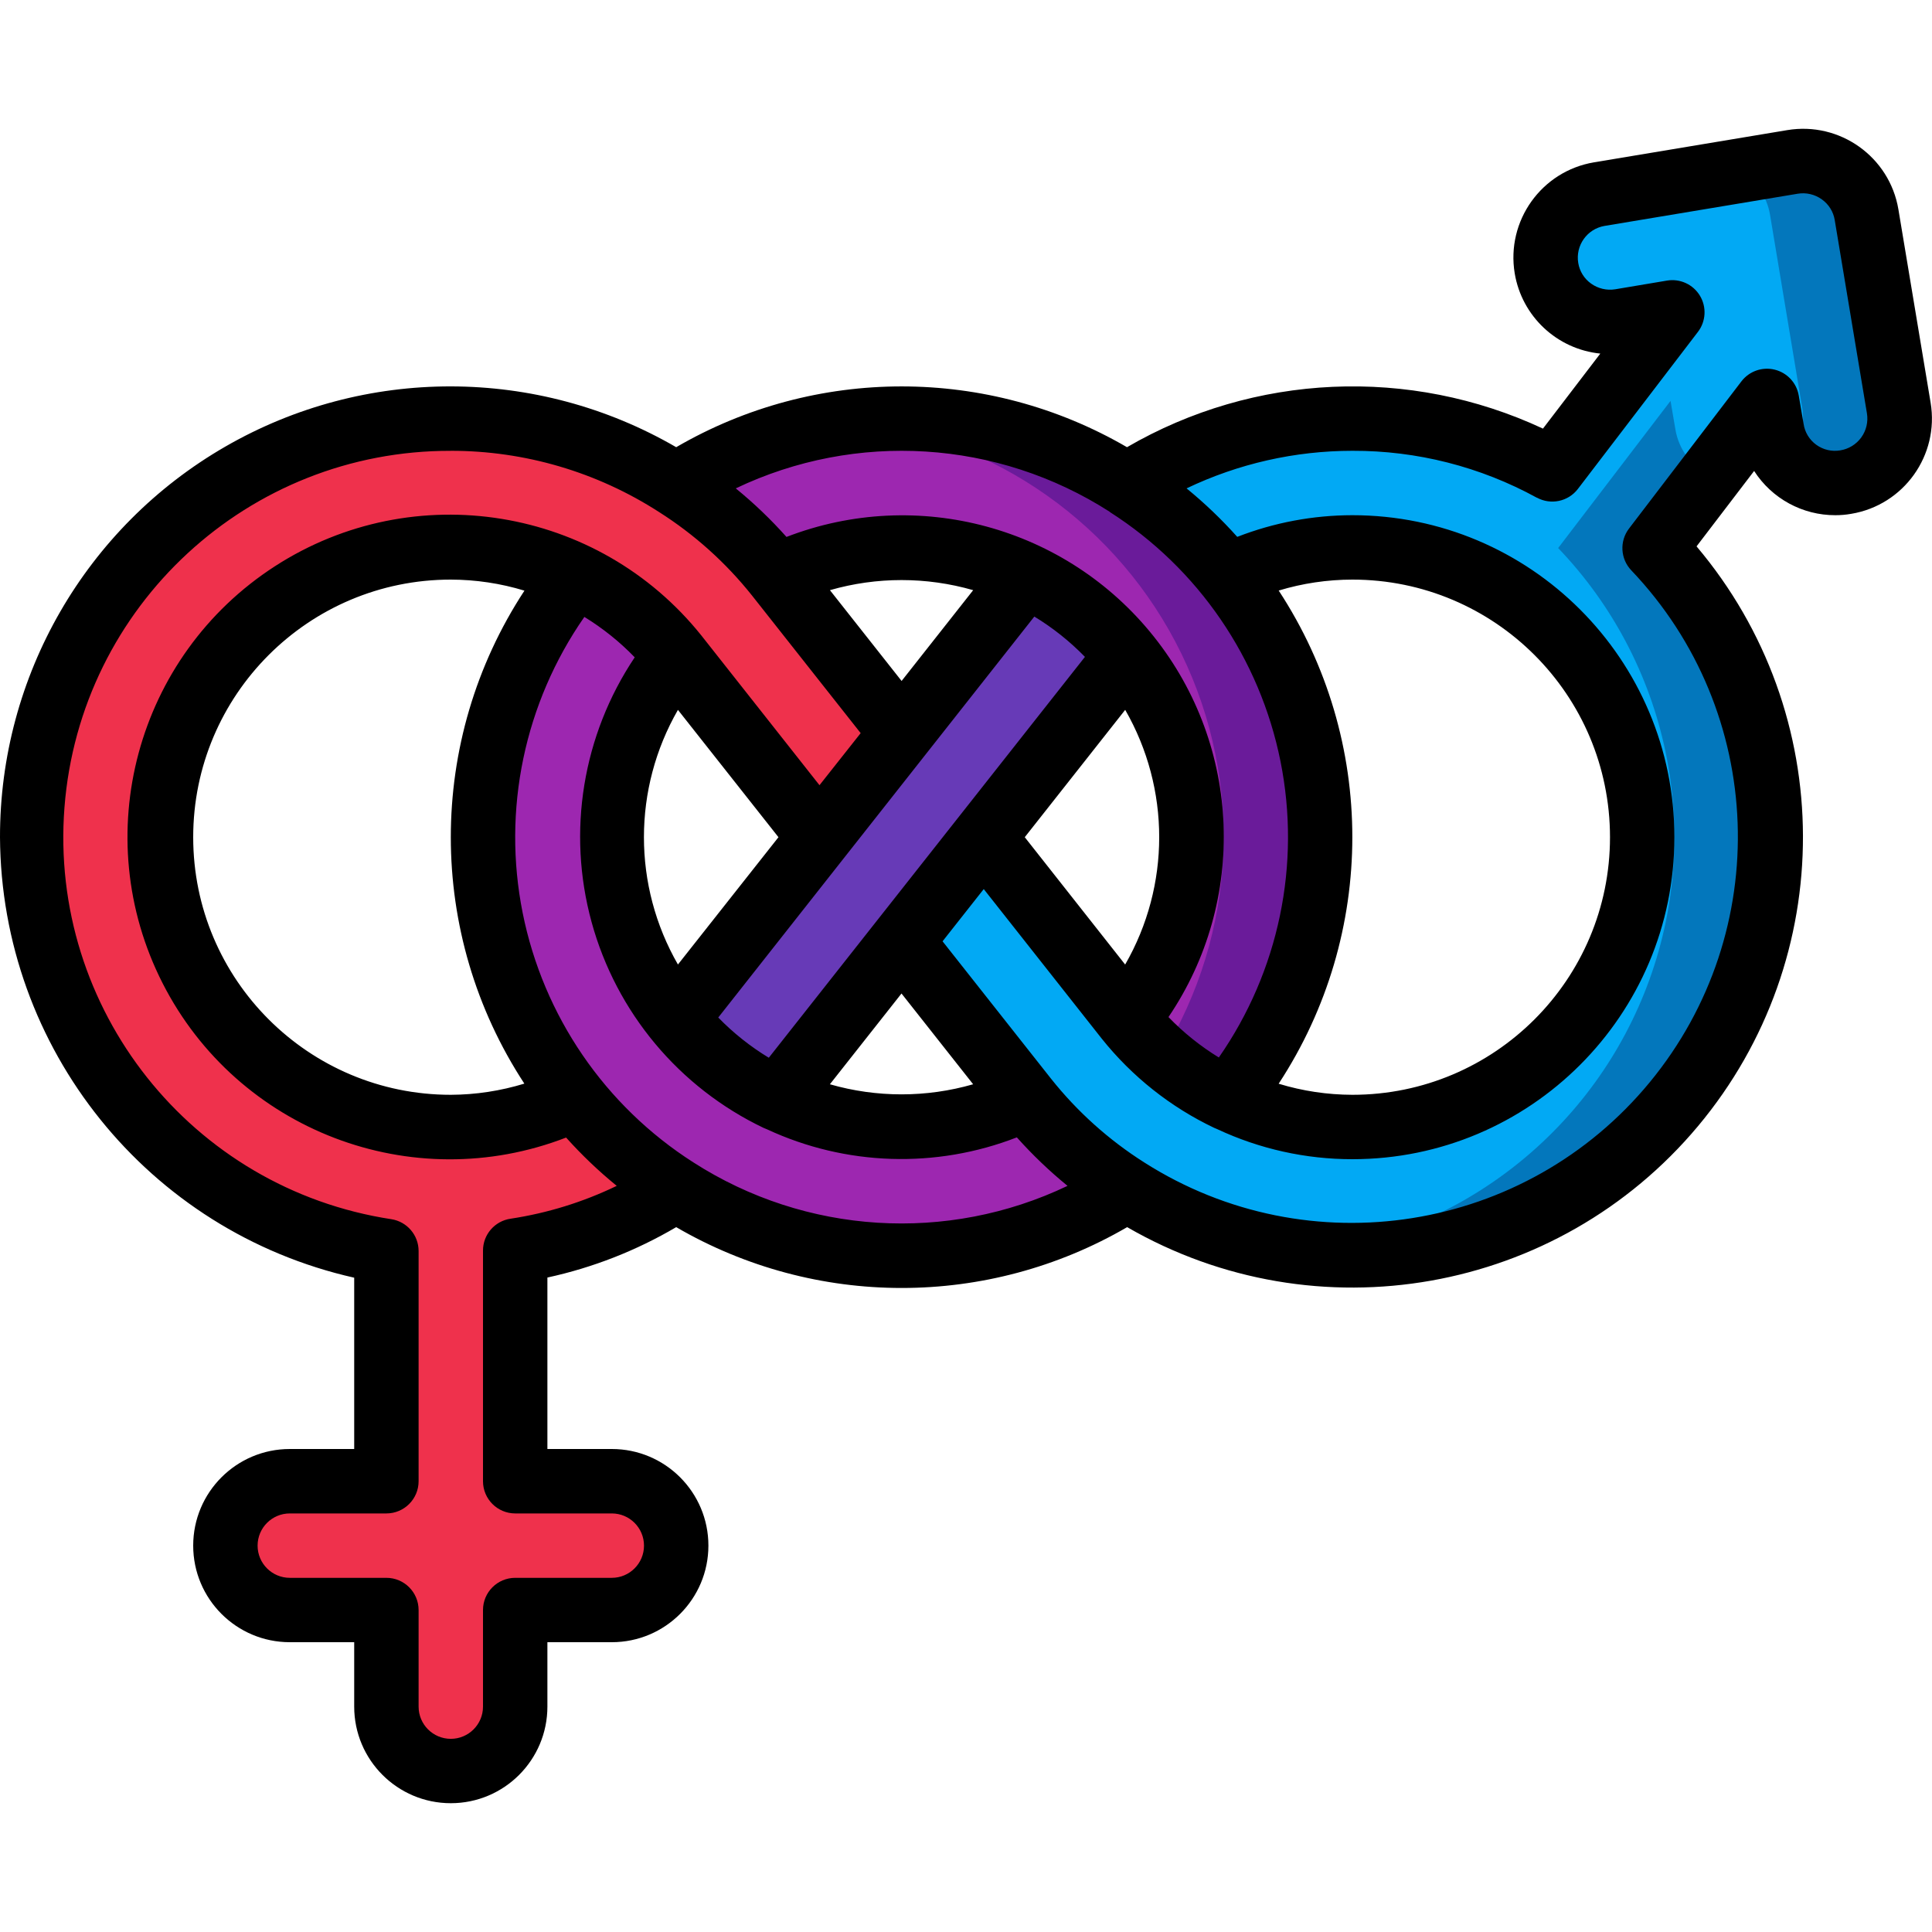
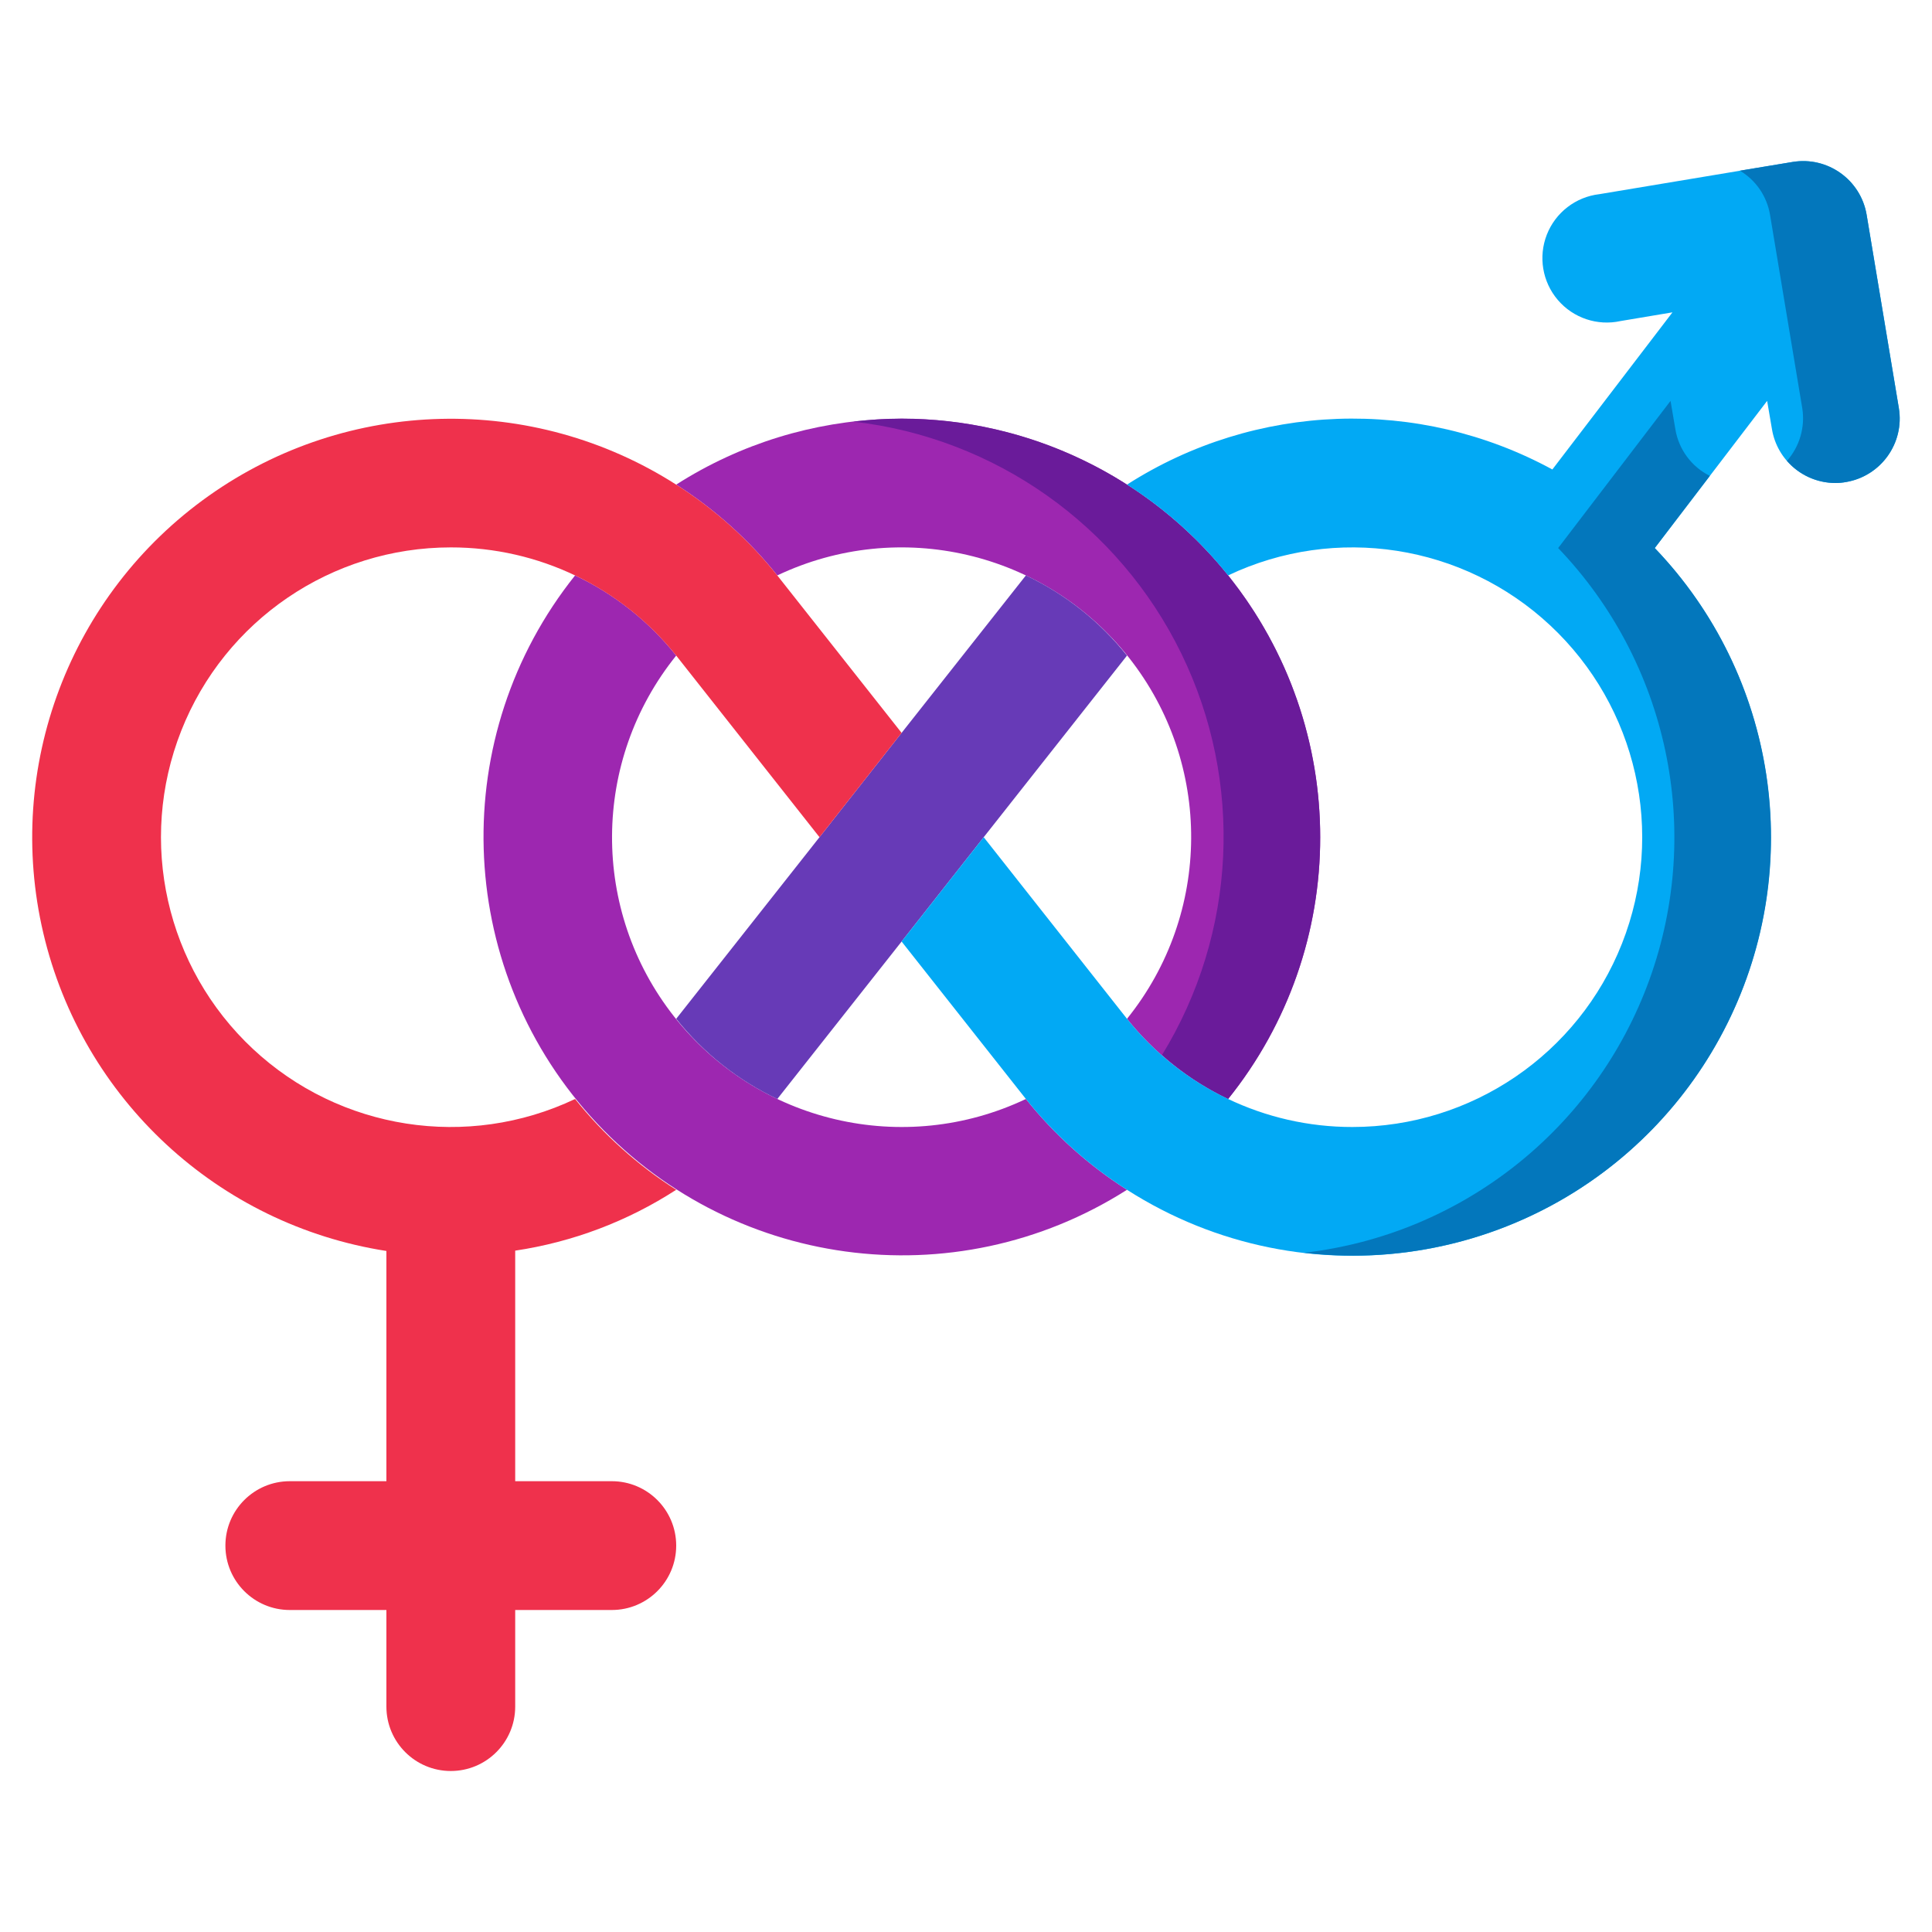
<svg xmlns="http://www.w3.org/2000/svg" height="512" viewBox="0 0 60 52" width="512">
  <g id="Page-1" fill="none" fill-rule="evenodd">
    <g id="004---Transgender" fill-rule="nonzero">
      <path id="Shape" d="m41 22c.005 2.957-1.005 5.827-2.86 8.13-1.223-.58-2.297-1.432-3.14-2.49 2.634-3.267 2.659-7.921.061-11.215-2.599-3.295-7.13-4.355-10.921-2.555-.884-1.107-1.945-2.06-3.14-2.82 4.001-2.557 9.078-2.729 13.243-.448 4.165 2.28 6.755 6.65 6.757 11.398z" fill="#9d27b0" />
      <path id="Shape" d="m38.14 13.87c-2.468-3.076-6.197-4.867-10.14-4.87-.501.002-1.002.034-1.5.094 4.404.503 8.246 3.22 10.188 7.204 1.942 3.984 1.717 8.684-.599 12.464.616.551 1.306 1.011 2.051 1.368 3.813-4.749 3.813-11.511 0-16.26z" fill="#6a1b9a" />
      <path id="Shape" d="m35 32.95c-5.362 3.415-12.407 2.452-16.655-2.277-4.248-4.729-4.453-11.837-.485-16.803 1.223.58 2.297 1.432 3.14 2.49-2.634 3.267-2.659 7.921-.061 11.215 2.599 3.295 7.13 4.355 10.921 2.555.884 1.107 1.945 2.06 3.14 2.82z" fill="#9d27b0" />
      <path id="Shape" d="m35 16.36-4.45 5.64-2.55 3.24-3.86 4.89c-1.223-.58-2.297-1.432-3.14-2.49l4.45-5.64 2.55-3.24 3.86-4.89c1.223.58 2.297 1.432 3.14 2.49z" fill="#673ab7" />
      <path id="Shape" d="m57.33 10.97c-.109.02-.219.03-.33.03-.976-.001-1.809-.707-1.97-1.67l-.15-.88-3.49 4.57c4.549 4.753 4.827 12.156.648 17.238-4.179 5.081-11.496 6.238-17.038 2.692-1.195-.76-2.256-1.713-3.14-2.82l-3.86-4.89 2.55-3.24 4.45 5.64c1.701 2.127 4.277 3.363 7 3.36 3.696 0 7.016-2.259 8.372-5.696s.474-7.355-2.226-9.879-6.668-3.14-10.006-1.555c-.884-1.107-1.945-2.06-3.14-2.82 3.988-2.554 9.05-2.734 13.21-.47l3.73-4.88-1.61.27c-.721.159-1.472-.093-1.951-.655-.479-.562-.61-1.342-.34-2.03.27-.687.897-1.17 1.631-1.255l6-1c1.088-.181 2.116.553 2.3 1.64l1 6c.181 1.088-.553 2.116-1.64 2.3z" fill="#02a9f4" />
      <path id="Shape" d="m58.97 8.67-1-6c-.184-1.087-1.212-1.821-2.3-1.64l-1.636.27c.498.297.84.798.936 1.37l1 6c.096.591-.079 1.194-.475 1.643.379.435.928.686 1.505.687.111-0.0.221-.01.33-.03 1.087-.184 1.821-1.212 1.64-2.3z" fill="#0377bc" />
      <path id="Shape" d="m53.1 10.779c-.568-.283-.966-.822-1.07-1.449l-.15-.88-3.49 4.57c3.412 3.562 4.512 8.749 2.84 13.389s-5.83 7.932-10.73 8.497c5.442.638 10.7-2.208 13.141-7.114 2.441-4.906 1.541-10.816-2.251-14.772z" fill="#0377bc" />
      <path id="Shape" d="m28 18.76-2.55 3.24-4.45-5.64c-1.701-2.127-4.277-3.363-7-3.36-3.696-0-7.016 2.259-8.372 5.696-1.357 3.438-.474 7.355 2.226 9.879 2.7 2.524 6.668 3.14 10.006 1.555.884 1.107 1.945 2.06 3.14 2.82-1.513.979-3.218 1.624-5 1.89v7.16h3c1.105 0 2 .895 2 2s-.895 2-2 2h-3v3c0 1.105-.895 2-2 2s-2-.895-2-2v-3h-3c-1.105 0-2-.895-2-2s.895-2 2-2h3v-7.15c-5.229-.814-9.442-4.717-10.654-9.868-1.212-5.151.819-10.523 5.136-13.583 4.317-3.06 10.058-3.198 14.517-.349 1.195.76 2.256 1.713 3.14 2.82z" fill="#ef314c" />
-       <path id="Shape" d="m11 35.68v5.32h-2c-1.657 0-3 1.343-3 3s1.343 3 3 3h2v2c0 1.657 1.343 3 3 3s3-1.343 3-3v-2h2c1.657 0 3-1.343 3-3s-1.343-3-3-3h-2v-5.325c1.408-.306 2.758-.834 4-1.565 4.329 2.519 9.676 2.519 14.005 0 5.887 3.401 13.367 2.077 17.729-3.138s4.343-12.811-.046-18.004l1.788-2.342c.551.859 1.503 1.377 2.524 1.374.165 0.0.33-.014.493-.043 1.633-.273 2.736-1.818 2.464-3.452l-1-6c-.273-1.633-1.818-2.736-3.452-2.464l-6 1c-1.632.273-2.735 1.817-2.464 3.45.223 1.334 1.312 2.354 2.658 2.49l-1.781 2.33c-4.141-1.934-8.966-1.719-12.918.577-4.327-2.517-9.673-2.517-14 0-4.328-2.511-9.668-2.518-14.003-.018-4.335 2.5-7.003 7.126-6.997 12.13.035 6.565 4.596 12.237 11 13.68zm10.535-3.58c-2.749-1.754-4.663-4.552-5.303-7.749-.639-3.197.053-6.516 1.916-9.192.572.351 1.098.772 1.564 1.255-1.619 2.416-2.108 5.416-1.34 8.221.768 2.805 2.717 5.138 5.34 6.392.036.017.073.028.109.045 2.444 1.137 5.246 1.227 7.758.25.484.542 1.011 1.046 1.574 1.506-3.738 1.785-8.132 1.51-11.618-.728zm-5.248-2.448c-.741.227-1.512.345-2.287.348-4.418 0-8-3.582-8-8s3.582-8 8-8c.775.002 1.546.117 2.287.343-3.049 4.649-3.049 10.665 0 15.314zm9.948-7.037 5.887-7.467c.575.349 1.103.77 1.572 1.252l-9.818 12.449c-.574-.348-1.102-.768-1.57-1.249zm1.765-5.467-2.226-2.82c1.454-.418 2.995-.418 4.449 0zm6.942 8.806-3.117-3.954 3.119-3.955c1.408 2.448 1.408 5.46 0 7.908zm-6.945.9 2.225 2.819c-1.454.418-2.995.418-4.449 0zm-6.943-.9c-1.408-2.448-1.408-5.46 0-7.908l3.122 3.954zm26.674-14.5c.432.236.971.124 1.272-.266l3.73-4.88c.25-.326.275-.772.063-1.124-.212-.352-.618-.538-1.023-.47l-1.608.27c-.263.042-.532-.021-.748-.176-.214-.151-.358-.382-.4-.641-.091-.543.274-1.058.817-1.151l6-1c.263-.043.532.02.748.176.214.152.358.383.4.642l1 6c.044.263-.019.534-.175.75-.156.217-.393.362-.657.403-.26.044-.527-.019-.741-.174-.214-.155-.356-.389-.394-.65l-.15-.88c-.067-.393-.36-.708-.747-.803-.387-.095-.793.048-1.034.364l-3.49 4.57c-.3.392-.269.944.072 1.3 4.181 4.39 4.428 11.21.576 15.891-3.852 4.681-10.591 5.752-15.704 2.495-1.101-.698-2.078-1.575-2.89-2.595l-3.373-4.272 1.279-1.622 3.668 4.649c.939 1.174 2.132 2.121 3.489 2.767.034.016.07.026.1.042 1.312.614 2.743.932 4.192.931 5.523 0 10-4.477 10-10s-4.477-10-10-10c-1.223.001-2.436.229-3.576.673-.484-.542-1.011-1.046-1.574-1.506 1.608-.769 3.368-1.167 5.15-1.167 2.003-.007 3.974.494 5.73 1.458zm-8.017 18.2c3.049-4.649 3.049-10.665 0-15.314.742-.225 1.513-.339 2.289-.34 4.418 0 8 3.582 8 8s-3.582 8-8 8c-.775-.002-1.546-.117-2.287-.343zm-5.246-17.754c2.749 1.754 4.663 4.552 5.303 7.749.639 3.197-.053 6.516-1.916 9.192-.572-.351-1.098-.772-1.564-1.255 2.448-3.614 2.264-8.399-.453-11.814-2.717-3.416-7.339-4.67-11.41-3.097-.484-.543-1.011-1.048-1.575-1.508 3.737-1.784 8.13-1.508 11.615.728zm-20.465-1.9c2.293-.002 4.538.658 6.465 1.9 1.101.698 2.078 1.575 2.89 2.595l3.374 4.273-1.279 1.617-3.669-4.65c-3.209-4.006-8.929-4.935-13.241-2.151-4.312 2.784-5.819 8.379-3.489 12.953 2.33 4.574 7.743 6.643 12.53 4.791.484.54 1.01 1.042 1.572 1.5-1.041.503-2.152.847-3.295 1.02-.494.071-.86.494-.858.993v7.16c0 .552.448 1 1 1h3c.552 0 1 .448 1 1s-.448 1-1 1h-3c-.552 0-1 .448-1 1v3c0 .552-.448 1-1 1s-1-.448-1-1v-3c0-.552-.448-1-1-1h-3c-.552 0-1-.448-1-1s.448-1 1-1h3c.552 0 1-.448 1-1v-7.15c-0-.493-.36-.913-.848-.988-6.209-.95-10.635-6.526-10.15-12.789.485-6.262 5.717-11.091 11.998-11.073z" fill="#000" />
+       <path id="Shape" d="m11 35.68v5.32h-2c-1.657 0-3 1.343-3 3s1.343 3 3 3h2v2c0 1.657 1.343 3 3 3s3-1.343 3-3v-2h2c1.657 0 3-1.343 3-3s-1.343-3-3-3h-2v-5.325c1.408-.306 2.758-.834 4-1.565 4.329 2.519 9.676 2.519 14.005 0 5.887 3.401 13.367 2.077 17.729-3.138s4.343-12.811-.046-18.004l1.788-2.342c.551.859 1.503 1.377 2.524 1.374.165 0.0.33-.014.493-.043 1.633-.273 2.736-1.818 2.464-3.452l-1-6c-.273-1.633-1.818-2.736-3.452-2.464l-6 1c-1.632.273-2.735 1.817-2.464 3.45.223 1.334 1.312 2.354 2.658 2.49l-1.781 2.33c-4.141-1.934-8.966-1.719-12.918.577-4.327-2.517-9.673-2.517-14 0-4.328-2.511-9.668-2.518-14.003-.018-4.335 2.5-7.003 7.126-6.997 12.13.035 6.565 4.596 12.237 11 13.68zm10.535-3.58c-2.749-1.754-4.663-4.552-5.303-7.749-.639-3.197.053-6.516 1.916-9.192.572.351 1.098.772 1.564 1.255-1.619 2.416-2.108 5.416-1.34 8.221.768 2.805 2.717 5.138 5.34 6.392.036.017.073.028.109.045 2.444 1.137 5.246 1.227 7.758.25.484.542 1.011 1.046 1.574 1.506-3.738 1.785-8.132 1.51-11.618-.728zm-5.248-2.448c-.741.227-1.512.345-2.287.348-4.418 0-8-3.582-8-8s3.582-8 8-8c.775.002 1.546.117 2.287.343-3.049 4.649-3.049 10.665 0 15.314zm9.948-7.037 5.887-7.467c.575.349 1.103.77 1.572 1.252l-9.818 12.449c-.574-.348-1.102-.768-1.57-1.249zm1.765-5.467-2.226-2.82c1.454-.418 2.995-.418 4.449 0zm6.942 8.806-3.117-3.954 3.119-3.955c1.408 2.448 1.408 5.46 0 7.908zm-6.945.9 2.225 2.819c-1.454.418-2.995.418-4.449 0zm-6.943-.9c-1.408-2.448-1.408-5.46 0-7.908l3.122 3.954zm26.674-14.5c.432.236.971.124 1.272-.266l3.73-4.88c.25-.326.275-.772.063-1.124-.212-.352-.618-.538-1.023-.47l-1.608.27c-.263.042-.532-.021-.748-.176-.214-.151-.358-.382-.4-.641-.091-.543.274-1.058.817-1.151l6-1c.263-.043.532.02.748.176.214.152.358.383.4.642l1 6c.044.263-.019.534-.175.75-.156.217-.393.362-.657.403-.26.044-.527-.019-.741-.174-.214-.155-.356-.389-.394-.65l-.15-.88c-.067-.393-.36-.708-.747-.803-.387-.095-.793.048-1.034.364l-3.49 4.57c-.3.392-.269.944.072 1.3 4.181 4.39 4.428 11.21.576 15.891-3.852 4.681-10.591 5.752-15.704 2.495-1.101-.698-2.078-1.575-2.89-2.595l-3.373-4.272 1.279-1.622 3.668 4.649c.939 1.174 2.132 2.121 3.489 2.767.034.016.07.026.1.042 1.312.614 2.743.932 4.192.931 5.523 0 10-4.477 10-10s-4.477-10-10-10c-1.223.001-2.436.229-3.576.673-.484-.542-1.011-1.046-1.574-1.506 1.608-.769 3.368-1.167 5.15-1.167 2.003-.007 3.974.494 5.73 1.458zm-8.017 18.2c3.049-4.649 3.049-10.665 0-15.314.742-.225 1.513-.339 2.289-.34 4.418 0 8 3.582 8 8s-3.582 8-8 8c-.775-.002-1.546-.117-2.287-.343zm-5.246-17.754c2.749 1.754 4.663 4.552 5.303 7.749.639 3.197-.053 6.516-1.916 9.192-.572-.351-1.098-.772-1.564-1.255 2.448-3.614 2.264-8.399-.453-11.814-2.717-3.416-7.339-4.67-11.41-3.097-.484-.543-1.011-1.048-1.575-1.508 3.737-1.784 8.13-1.508 11.615.728zm-20.465-1.9c2.293-.002 4.538.658 6.465 1.9 1.101.698 2.078 1.575 2.89 2.595l3.374 4.273-1.279 1.617-3.669-4.65c-3.209-4.006-8.929-4.935-13.241-2.151-4.312 2.784-5.819 8.379-3.489 12.953 2.33 4.574 7.743 6.643 12.53 4.791.484.54 1.01 1.042 1.572 1.5-1.041.503-2.152.847-3.295 1.02-.494.071-.86.494-.858.993v7.16c0 .552.448 1 1 1h3c.552 0 1 .448 1 1s-.448 1-1 1h-3c-.552 0-1 .448-1 1v3c0 .552-.448 1-1 1s-1-.448-1-1v-3c0-.552-.448-1-1-1h-3c-.552 0-1-.448-1-1s.448-1 1-1h3c.552 0 1-.448 1-1v-7.15c-0-.493-.36-.913-.848-.988-6.209-.95-10.635-6.526-10.15-12.789.485-6.262 5.717-11.091 11.998-11.073z" fill="transparent" />
    </g>
  </g>
</svg>
